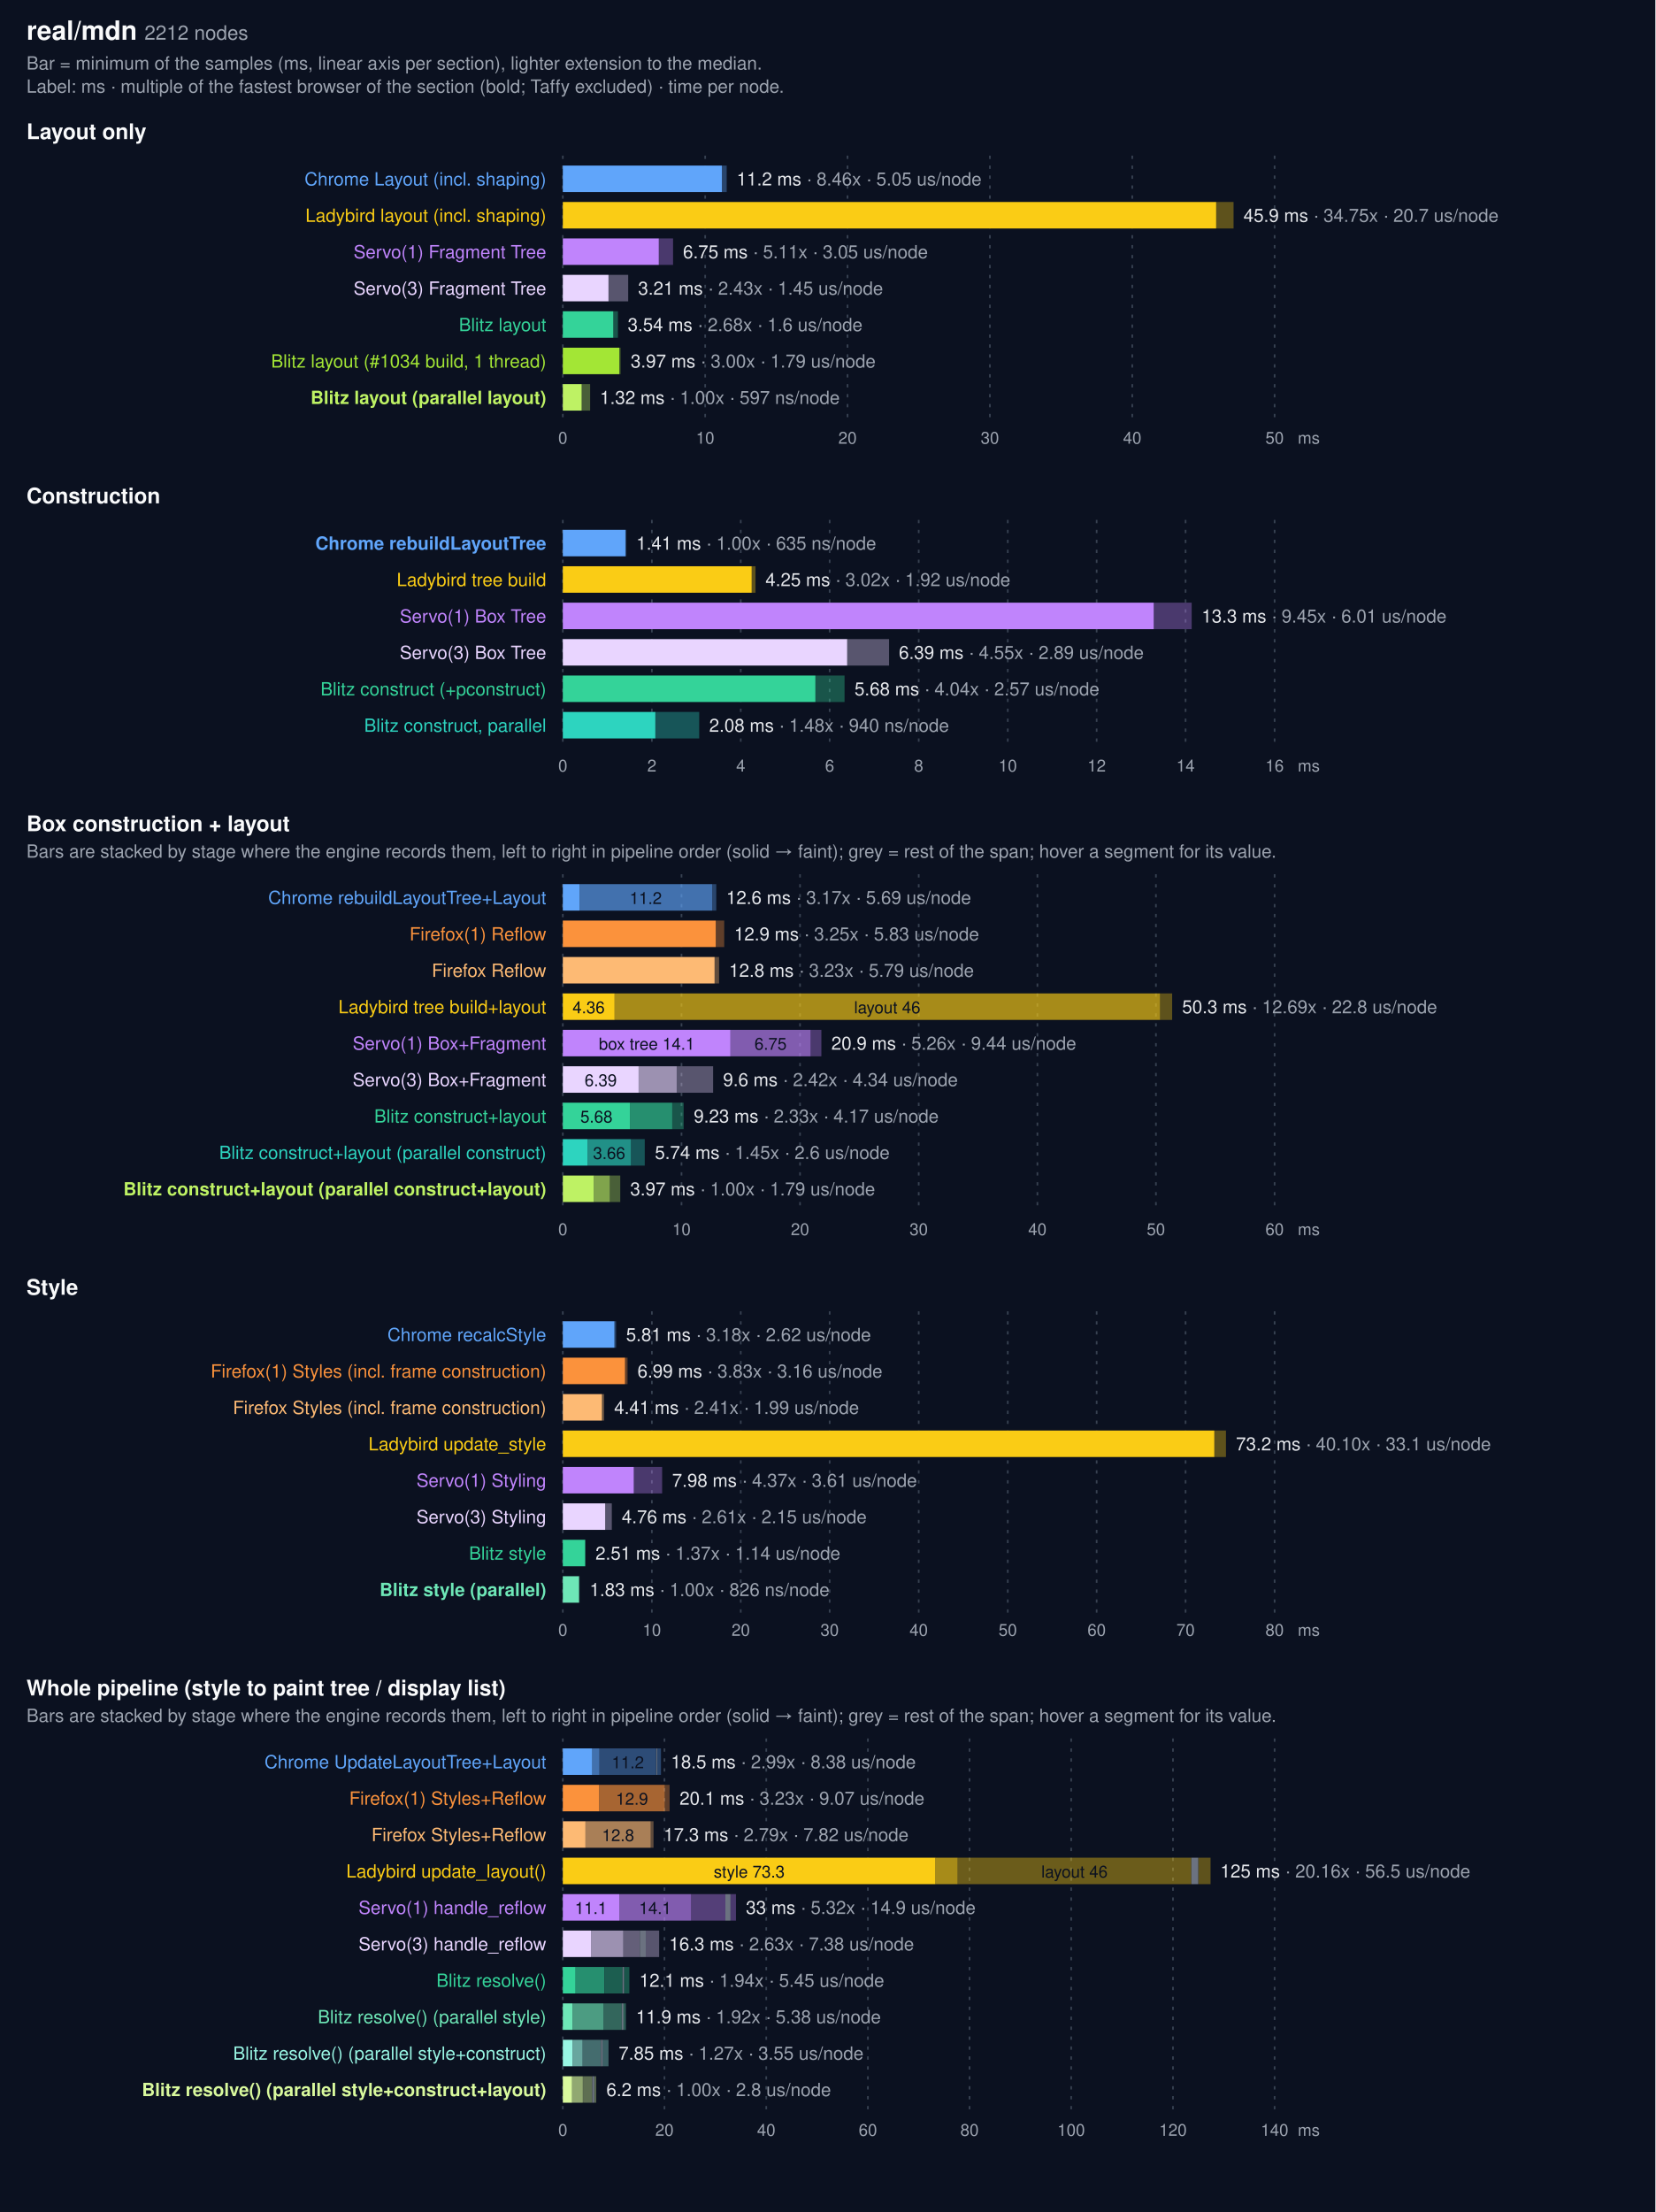
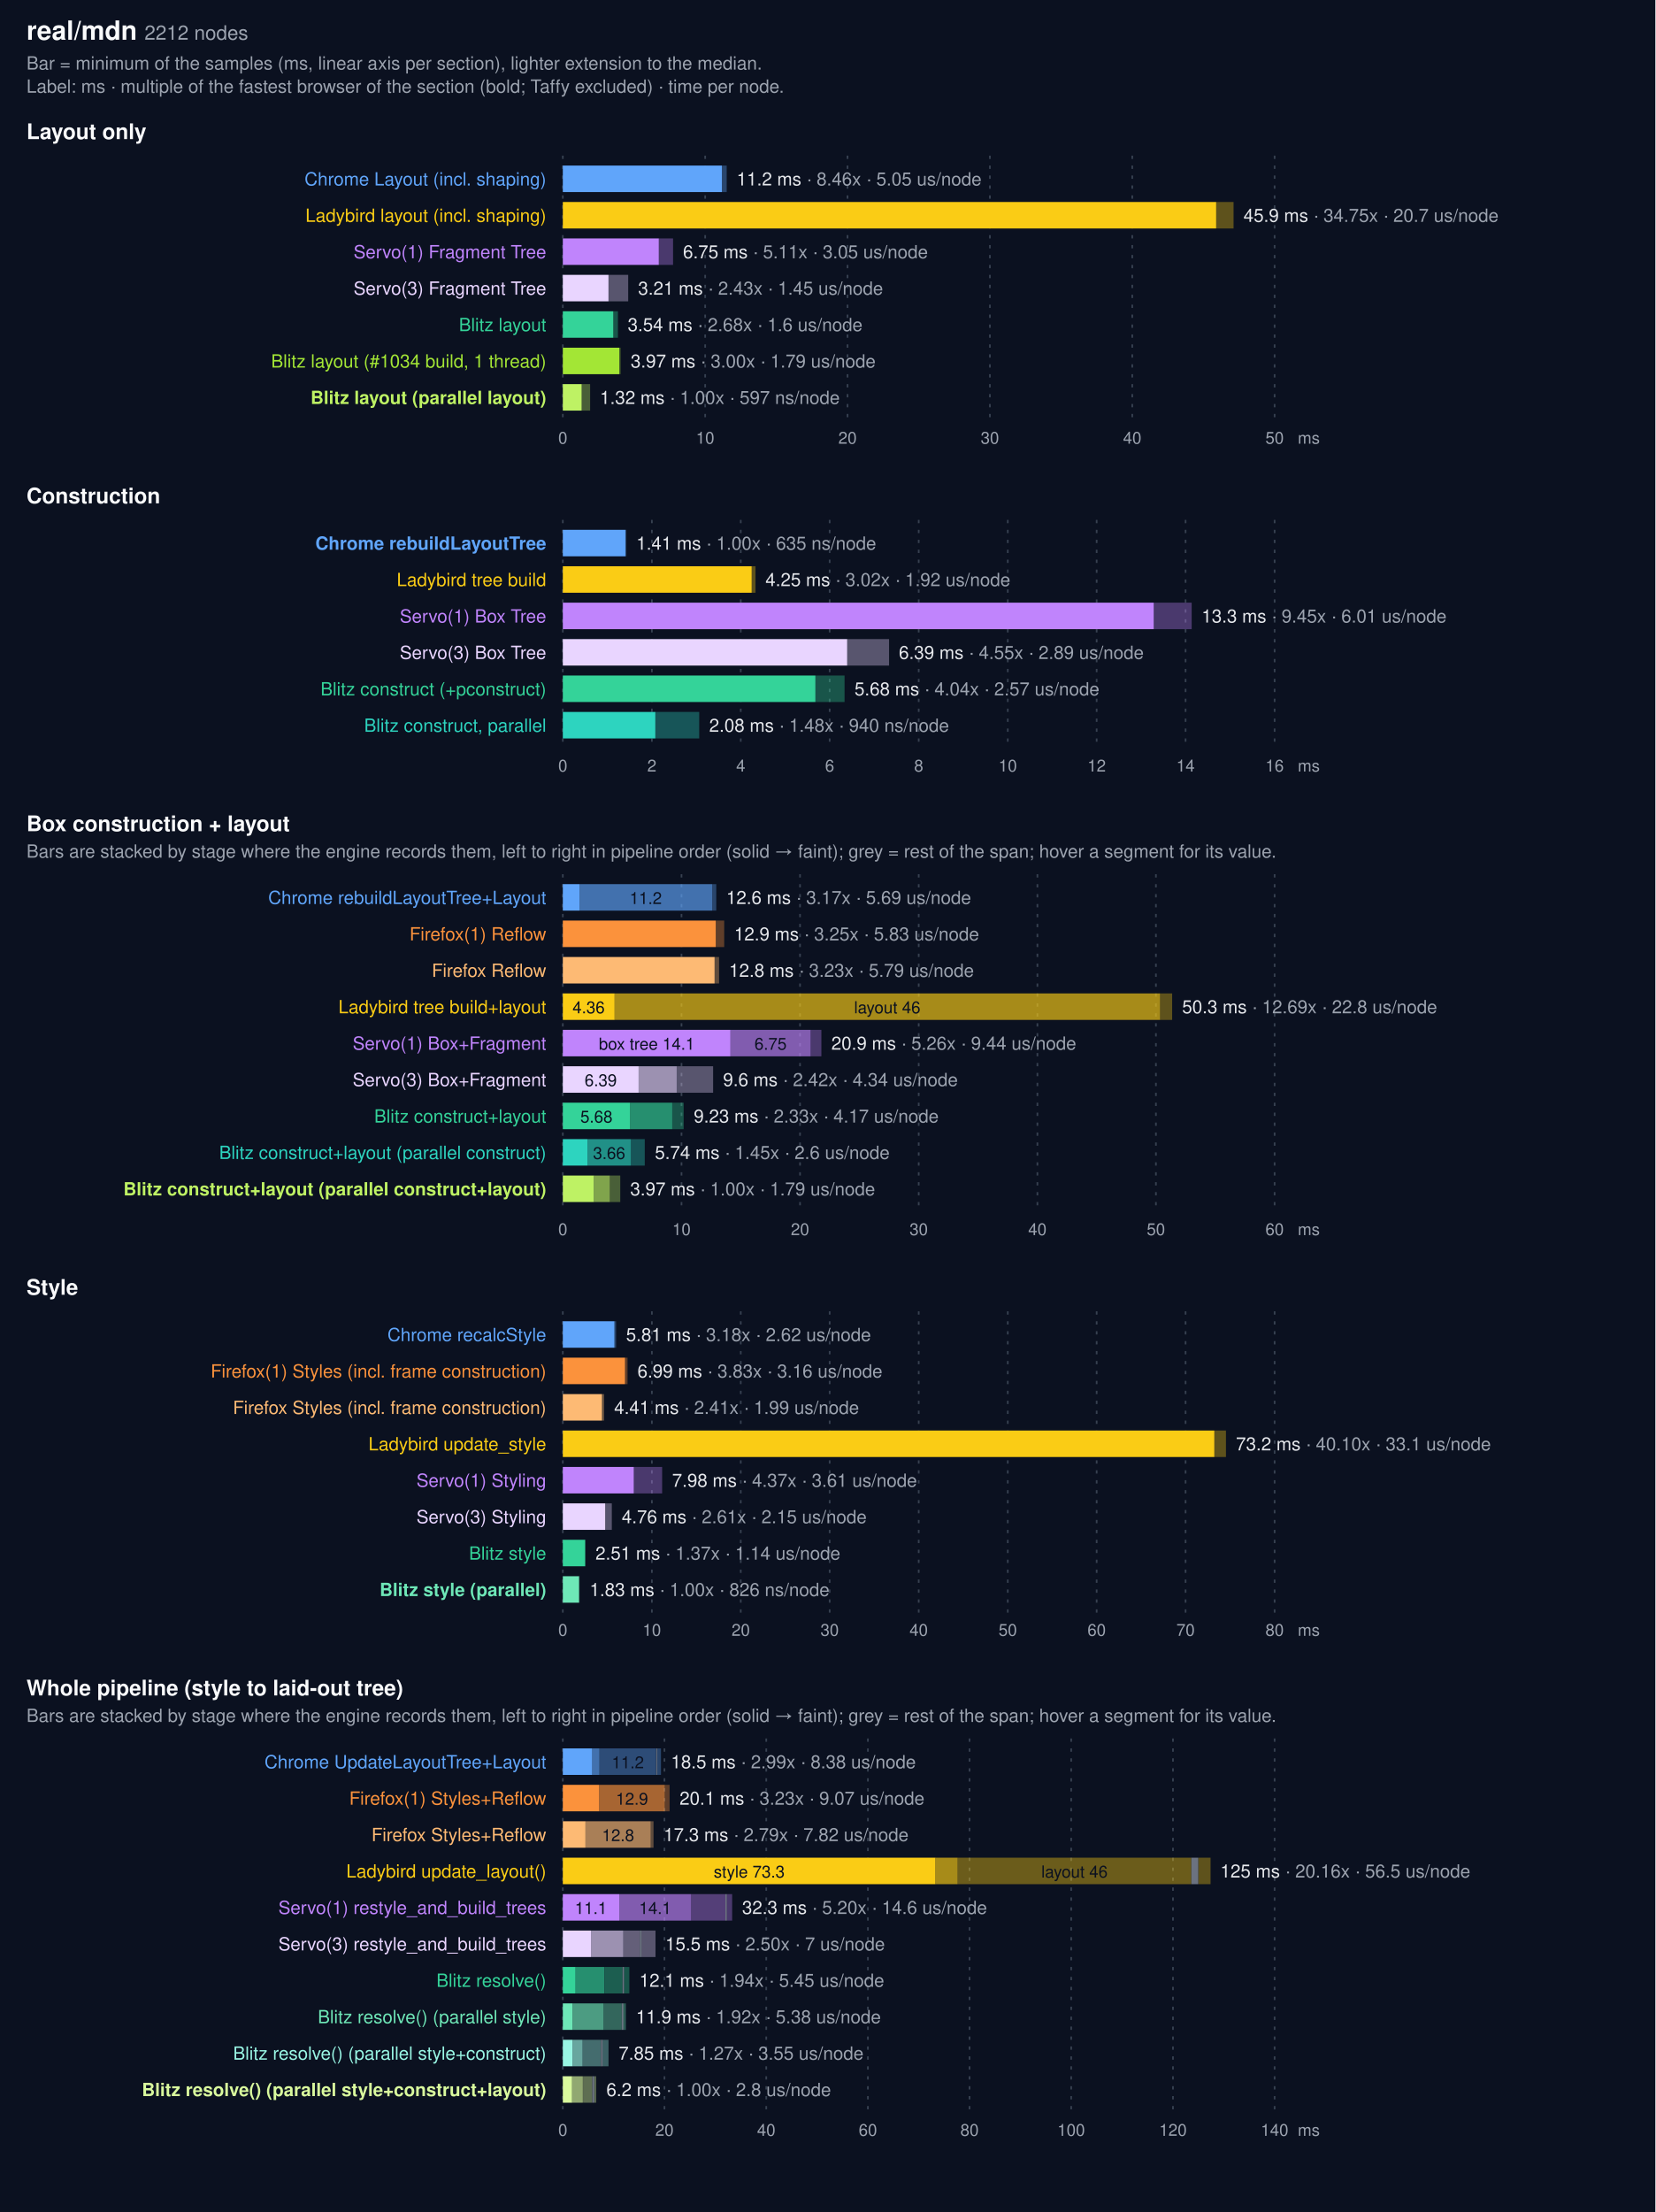
<svg xmlns="http://www.w3.org/2000/svg" width="1000" height="1336" viewBox="0 0 1000 1336" font-family="system-ui, -apple-system, Segoe UI, Helvetica, Arial, sans-serif">
  <rect width="1000" height="1336" fill="#0b1120" />
  <text x="16" y="24" fill="#f9fafb" font-size="16" font-weight="600">real/mdn <tspan fill="#9ca3af" font-size="12" font-weight="400">2212 nodes</tspan>
  </text>
  <text x="16" y="42" fill="#9ca3af" font-size="11">Bar = minimum of the samples (ms, linear axis per section), lighter extension to the median.</text>
  <text x="16" y="56" fill="#9ca3af" font-size="11">Label: ms · multiple of the fastest browser of the section (bold; Taffy excluded) · time per node.</text>
  <text x="16" y="84" fill="#f9fafb" font-size="13" font-weight="600">Layout only</text>
  <line x1="340.0" x2="340.0" y1="94" y2="254" stroke="#374151" stroke-dasharray="2 4" />
  <text x="340.0" y="268" fill="#9ca3af" font-size="10" text-anchor="middle">0</text>
  <line x1="426.0" x2="426.0" y1="94" y2="254" stroke="#374151" stroke-dasharray="2 4" />
  <text x="426.0" y="268" fill="#9ca3af" font-size="10" text-anchor="middle">10</text>
  <line x1="512.0" x2="512.0" y1="94" y2="254" stroke="#374151" stroke-dasharray="2 4" />
  <text x="512.0" y="268" fill="#9ca3af" font-size="10" text-anchor="middle">20</text>
  <line x1="598.0" x2="598.0" y1="94" y2="254" stroke="#374151" stroke-dasharray="2 4" />
  <text x="598.0" y="268" fill="#9ca3af" font-size="10" text-anchor="middle">30</text>
  <line x1="684.0" x2="684.0" y1="94" y2="254" stroke="#374151" stroke-dasharray="2 4" />
  <text x="684.0" y="268" fill="#9ca3af" font-size="10" text-anchor="middle">40</text>
  <line x1="770.0" x2="770.0" y1="94" y2="254" stroke="#374151" stroke-dasharray="2 4" />
  <text x="770.0" y="268" fill="#9ca3af" font-size="10" text-anchor="middle">50</text>
  <text x="784" y="268" fill="#9ca3af" font-size="10">ms</text>
  <text x="330" y="112" fill="#60a5fa" font-size="11" text-anchor="end">Chrome Layout (incl. shaping)</text>
  <rect x="340" y="100" width="96.1" height="16" fill="#60a5fa" />
  <rect x="436.1" y="100" width="2.9" height="16" fill="#60a5fa" opacity="0.35" />
  <text x="445.0" y="112" fill="#e5e7eb" font-size="11">11.2 ms <tspan fill="#9ca3af">· 8.46x · 5.05 us/node</tspan>
  </text>
  <text x="330" y="134" fill="#facc15" font-size="11" text-anchor="end">Ladybird layout (incl. shaping)</text>
  <rect x="340" y="122" width="394.7" height="16" fill="#facc15" />
  <rect x="734.7" y="122" width="10.5" height="16" fill="#facc15" opacity="0.35" />
  <text x="751.2" y="134" fill="#e5e7eb" font-size="11">45.9 ms <tspan fill="#9ca3af">· 34.75x · 20.7 us/node</tspan>
  </text>
  <text x="330" y="156" fill="#c084fc" font-size="11" text-anchor="end">Servo(1) Fragment Tree</text>
  <rect x="340" y="144" width="58.0" height="16" fill="#c084fc" />
  <rect x="398.0" y="144" width="8.6" height="16" fill="#c084fc" opacity="0.35" />
  <text x="412.6" y="156" fill="#e5e7eb" font-size="11">6.75 ms <tspan fill="#9ca3af">· 5.11x · 3.05 us/node</tspan>
  </text>
  <text x="330" y="178" fill="#e9d5ff" font-size="11" text-anchor="end">Servo(3) Fragment Tree</text>
  <rect x="340" y="166" width="27.6" height="16" fill="#e9d5ff" />
  <rect x="367.6" y="166" width="11.9" height="16" fill="#e9d5ff" opacity="0.35" />
  <text x="385.5" y="178" fill="#e5e7eb" font-size="11">3.21 ms <tspan fill="#9ca3af">· 2.43x · 1.45 us/node</tspan>
  </text>
  <text x="330" y="200" fill="#34d399" font-size="11" text-anchor="end">Blitz layout</text>
  <rect x="340" y="188" width="30.5" height="16" fill="#34d399" />
  <rect x="370.5" y="188" width="2.8" height="16" fill="#34d399" opacity="0.35" />
  <text x="379.2" y="200" fill="#e5e7eb" font-size="11">3.54 ms <tspan fill="#9ca3af">· 2.68x · 1.6 us/node</tspan>
  </text>
  <text x="330" y="222" fill="#a3e635" font-size="11" text-anchor="end">Blitz layout (#1034 build, 1 thread)</text>
  <rect x="340" y="210" width="34.1" height="16" fill="#a3e635" />
  <rect x="374.1" y="210" width="0.8" height="16" fill="#a3e635" opacity="0.35" />
  <text x="381.0" y="222" fill="#e5e7eb" font-size="11">3.97 ms <tspan fill="#9ca3af">· 3.00x · 1.79 us/node</tspan>
  </text>
  <text x="330" y="244" fill="#bef264" font-size="11" text-anchor="end" font-weight="700">Blitz layout (parallel layout)</text>
  <rect x="340" y="232" width="11.4" height="16" fill="#bef264" />
  <rect x="351.4" y="232" width="5.1" height="16" fill="#bef264" opacity="0.35" />
  <text x="362.4" y="244" fill="#e5e7eb" font-size="11">1.32 ms <tspan fill="#9ca3af">· 1.00x · 597 ns/node</tspan>
  </text>
  <text x="16" y="304" fill="#f9fafb" font-size="13" font-weight="600">Construction</text>
  <line x1="340.0" x2="340.0" y1="314" y2="452" stroke="#374151" stroke-dasharray="2 4" />
  <text x="340.0" y="466" fill="#9ca3af" font-size="10" text-anchor="middle">0</text>
  <line x1="393.8" x2="393.8" y1="314" y2="452" stroke="#374151" stroke-dasharray="2 4" />
  <text x="393.8" y="466" fill="#9ca3af" font-size="10" text-anchor="middle">2</text>
  <line x1="447.5" x2="447.5" y1="314" y2="452" stroke="#374151" stroke-dasharray="2 4" />
  <text x="447.5" y="466" fill="#9ca3af" font-size="10" text-anchor="middle">4</text>
  <line x1="501.2" x2="501.2" y1="314" y2="452" stroke="#374151" stroke-dasharray="2 4" />
  <text x="501.2" y="466" fill="#9ca3af" font-size="10" text-anchor="middle">6</text>
  <line x1="555.0" x2="555.0" y1="314" y2="452" stroke="#374151" stroke-dasharray="2 4" />
  <text x="555.0" y="466" fill="#9ca3af" font-size="10" text-anchor="middle">8</text>
  <line x1="608.8" x2="608.8" y1="314" y2="452" stroke="#374151" stroke-dasharray="2 4" />
  <text x="608.8" y="466" fill="#9ca3af" font-size="10" text-anchor="middle">10</text>
  <line x1="662.5" x2="662.5" y1="314" y2="452" stroke="#374151" stroke-dasharray="2 4" />
  <text x="662.5" y="466" fill="#9ca3af" font-size="10" text-anchor="middle">12</text>
  <line x1="716.2" x2="716.2" y1="314" y2="452" stroke="#374151" stroke-dasharray="2 4" />
  <text x="716.2" y="466" fill="#9ca3af" font-size="10" text-anchor="middle">14</text>
  <line x1="770.0" x2="770.0" y1="314" y2="452" stroke="#374151" stroke-dasharray="2 4" />
  <text x="770.0" y="466" fill="#9ca3af" font-size="10" text-anchor="middle">16</text>
  <text x="784" y="466" fill="#9ca3af" font-size="10">ms</text>
  <text x="330" y="332" fill="#60a5fa" font-size="11" text-anchor="end" font-weight="700">Chrome rebuildLayoutTree</text>
  <rect x="340" y="320" width="37.8" height="16" fill="#60a5fa" />
  <rect x="377.8" y="320" width="0.6" height="16" fill="#60a5fa" opacity="0.35" />
  <text x="384.4" y="332" fill="#e5e7eb" font-size="11">1.41 ms <tspan fill="#9ca3af">· 1.00x · 635 ns/node</tspan>
  </text>
  <text x="330" y="354" fill="#facc15" font-size="11" text-anchor="end">Ladybird tree build</text>
  <rect x="340" y="342" width="114.1" height="16" fill="#facc15" />
  <rect x="454.1" y="342" width="2.3" height="16" fill="#facc15" opacity="0.35" />
  <text x="462.4" y="354" fill="#e5e7eb" font-size="11">4.25 ms <tspan fill="#9ca3af">· 3.02x · 1.92 us/node</tspan>
  </text>
  <text x="330" y="376" fill="#c084fc" font-size="11" text-anchor="end">Servo(1) Box Tree</text>
  <rect x="340" y="364" width="357.0" height="16" fill="#c084fc" />
  <rect x="697.0" y="364" width="22.9" height="16" fill="#c084fc" opacity="0.35" />
  <text x="725.9" y="376" fill="#e5e7eb" font-size="11">13.3 ms <tspan fill="#9ca3af">· 9.45x · 6.01 us/node</tspan>
  </text>
  <text x="330" y="398" fill="#e9d5ff" font-size="11" text-anchor="end">Servo(3) Box Tree</text>
  <rect x="340" y="386" width="171.8" height="16" fill="#e9d5ff" />
  <rect x="511.8" y="386" width="25.3" height="16" fill="#e9d5ff" opacity="0.35" />
  <text x="543.0" y="398" fill="#e5e7eb" font-size="11">6.39 ms <tspan fill="#9ca3af">· 4.55x · 2.89 us/node</tspan>
  </text>
  <text x="330" y="420" fill="#34d399" font-size="11" text-anchor="end">Blitz construct (+pconstruct)</text>
  <rect x="340" y="408" width="152.6" height="16" fill="#34d399" />
  <rect x="492.6" y="408" width="17.6" height="16" fill="#34d399" opacity="0.35" />
  <text x="516.2" y="420" fill="#e5e7eb" font-size="11">5.68 ms <tspan fill="#9ca3af">· 4.04x · 2.57 us/node</tspan>
  </text>
  <text x="330" y="442" fill="#2dd4bf" font-size="11" text-anchor="end">Blitz construct, parallel</text>
  <rect x="340" y="430" width="55.9" height="16" fill="#2dd4bf" />
  <rect x="395.9" y="430" width="26.5" height="16" fill="#2dd4bf" opacity="0.35" />
  <text x="428.4" y="442" fill="#e5e7eb" font-size="11">2.08 ms <tspan fill="#9ca3af">· 1.48x · 940 ns/node</tspan>
  </text>
  <text x="16" y="502" fill="#f9fafb" font-size="13" font-weight="600">Box construction + layout</text>
  <text x="16" y="518" fill="#9ca3af" font-size="11">Bars are stacked by stage where the engine records them, left to right in pipeline order (solid → faint); grey = rest of the span; hover a segment for its value.</text>
  <line x1="340.0" x2="340.0" y1="528" y2="732" stroke="#374151" stroke-dasharray="2 4" />
  <text x="340.0" y="746" fill="#9ca3af" font-size="10" text-anchor="middle">0</text>
  <line x1="411.7" x2="411.7" y1="528" y2="732" stroke="#374151" stroke-dasharray="2 4" />
  <text x="411.7" y="746" fill="#9ca3af" font-size="10" text-anchor="middle">10</text>
  <line x1="483.3" x2="483.3" y1="528" y2="732" stroke="#374151" stroke-dasharray="2 4" />
  <text x="483.3" y="746" fill="#9ca3af" font-size="10" text-anchor="middle">20</text>
  <line x1="555.0" x2="555.0" y1="528" y2="732" stroke="#374151" stroke-dasharray="2 4" />
  <text x="555.0" y="746" fill="#9ca3af" font-size="10" text-anchor="middle">30</text>
  <line x1="626.7" x2="626.7" y1="528" y2="732" stroke="#374151" stroke-dasharray="2 4" />
  <text x="626.7" y="746" fill="#9ca3af" font-size="10" text-anchor="middle">40</text>
  <line x1="698.3" x2="698.3" y1="528" y2="732" stroke="#374151" stroke-dasharray="2 4" />
  <text x="698.3" y="746" fill="#9ca3af" font-size="10" text-anchor="middle">50</text>
  <line x1="770.0" x2="770.0" y1="528" y2="732" stroke="#374151" stroke-dasharray="2 4" />
  <text x="770.0" y="746" fill="#9ca3af" font-size="10" text-anchor="middle">60</text>
  <text x="784" y="746" fill="#9ca3af" font-size="10">ms</text>
  <text x="330" y="546" fill="#60a5fa" font-size="11" text-anchor="end">Chrome rebuildLayoutTree+Layout</text>
  <rect x="340.0" y="534" width="10.1" height="16" fill="#60a5fa" opacity="1.0" />
  <rect x="350.1" y="534" width="80.1" height="16" fill="#60a5fa" opacity="0.65" />
  <text x="390.1" y="546" fill="#0b1120" font-size="10" text-anchor="middle">11.2</text>
  <rect x="430.2" y="534" width="2.5" height="16" fill="#60a5fa" opacity="0.35" />
  <text x="438.7" y="546" fill="#e5e7eb" font-size="11">12.6 ms <tspan fill="#9ca3af">· 3.17x · 5.69 us/node</tspan>
  </text>
  <text x="330" y="568" fill="#fb923c" font-size="11" text-anchor="end">Firefox(1) Reflow</text>
  <rect x="340" y="556" width="92.4" height="16" fill="#fb923c" />
  <rect x="432.4" y="556" width="5.1" height="16" fill="#fb923c" opacity="0.35" />
  <text x="443.5" y="568" fill="#e5e7eb" font-size="11">12.9 ms <tspan fill="#9ca3af">· 3.25x · 5.83 us/node</tspan>
  </text>
  <text x="330" y="590" fill="#fdba74" font-size="11" text-anchor="end">Firefox Reflow</text>
  <rect x="340" y="578" width="91.7" height="16" fill="#fdba74" />
  <rect x="431.7" y="578" width="2.7" height="16" fill="#fdba74" opacity="0.35" />
  <text x="440.4" y="590" fill="#e5e7eb" font-size="11">12.8 ms <tspan fill="#9ca3af">· 3.23x · 5.79 us/node</tspan>
  </text>
  <text x="330" y="612" fill="#facc15" font-size="11" text-anchor="end">Ladybird tree build+layout</text>
  <rect x="340.0" y="600" width="31.3" height="16" fill="#facc15" opacity="1.0" />
  <text x="355.6" y="612" fill="#0b1120" font-size="10" text-anchor="middle">4.36</text>
  <rect x="371.3" y="600" width="329.5" height="16" fill="#facc15" opacity="0.65" />
  <text x="536.0" y="612" fill="#0b1120" font-size="10" text-anchor="middle">layout 46</text>
  <rect x="700.8" y="600" width="7.3" height="16" fill="#facc15" opacity="0.35" />
  <text x="714.1" y="612" fill="#e5e7eb" font-size="11">50.3 ms <tspan fill="#9ca3af">· 12.69x · 22.8 us/node</tspan>
  </text>
  <text x="330" y="634" fill="#c084fc" font-size="11" text-anchor="end">Servo(1) Box+Fragment</text>
  <rect x="340.0" y="622" width="101.3" height="16" fill="#c084fc" opacity="1.0" />
  <text x="390.7" y="634" fill="#0b1120" font-size="10" text-anchor="middle">box tree 14.1</text>
  <rect x="441.3" y="622" width="48.4" height="16" fill="#c084fc" opacity="0.65" />
  <text x="465.5" y="634" fill="#0b1120" font-size="10" text-anchor="middle">6.75</text>
  <rect x="489.7" y="622" width="6.5" height="16" fill="#c084fc" opacity="0.35" />
  <text x="502.2" y="634" fill="#e5e7eb" font-size="11">20.9 ms <tspan fill="#9ca3af">· 5.26x · 9.44 us/node</tspan>
  </text>
  <text x="330" y="656" fill="#e9d5ff" font-size="11" text-anchor="end">Servo(3) Box+Fragment</text>
  <rect x="340.0" y="644" width="45.8" height="16" fill="#e9d5ff" opacity="1.0" />
  <text x="362.9" y="656" fill="#0b1120" font-size="10" text-anchor="middle">6.39</text>
  <rect x="385.8" y="644" width="23.0" height="16" fill="#e9d5ff" opacity="0.65" />
  <rect x="408.8" y="644" width="22.0" height="16" fill="#e9d5ff" opacity="0.35" />
  <text x="436.8" y="656" fill="#e5e7eb" font-size="11">9.6 ms <tspan fill="#9ca3af">· 2.42x · 4.34 us/node</tspan>
  </text>
  <text x="330" y="678" fill="#34d399" font-size="11" text-anchor="end">Blitz construct+layout</text>
  <rect x="340.0" y="666" width="40.7" height="16" fill="#34d399" opacity="1.0" />
  <text x="360.3" y="678" fill="#0b1120" font-size="10" text-anchor="middle">5.68</text>
  <rect x="380.7" y="666" width="25.4" height="16" fill="#34d399" opacity="0.65" />
  <rect x="406.1" y="666" width="6.9" height="16" fill="#34d399" opacity="0.35" />
  <text x="419.1" y="678" fill="#e5e7eb" font-size="11">9.23 ms <tspan fill="#9ca3af">· 2.33x · 4.17 us/node</tspan>
  </text>
  <text x="330" y="700" fill="#2dd4bf" font-size="11" text-anchor="end">Blitz construct+layout (parallel construct)</text>
  <rect x="340.0" y="688" width="14.9" height="16" fill="#2dd4bf" opacity="1.0" />
  <rect x="354.9" y="688" width="26.2" height="16" fill="#2dd4bf" opacity="0.65" />
  <text x="368.0" y="700" fill="#0b1120" font-size="10" text-anchor="middle">3.66</text>
  <rect x="381.1" y="688" width="8.4" height="16" fill="#2dd4bf" opacity="0.35" />
  <text x="395.6" y="700" fill="#e5e7eb" font-size="11">5.74 ms <tspan fill="#9ca3af">· 1.45x · 2.6 us/node</tspan>
  </text>
  <text x="330" y="722" fill="#bef264" font-size="11" text-anchor="end" font-weight="700">Blitz construct+layout (parallel construct+layout)</text>
  <rect x="340.0" y="710" width="18.8" height="16" fill="#bef264" opacity="1.0" />
  <rect x="358.8" y="710" width="9.6" height="16" fill="#bef264" opacity="0.65" />
  <rect x="368.4" y="710" width="6.3" height="16" fill="#bef264" opacity="0.35" />
  <text x="380.7" y="722" fill="#e5e7eb" font-size="11">3.97 ms <tspan fill="#9ca3af">· 1.00x · 1.79 us/node</tspan>
  </text>
  <text x="16" y="782" fill="#f9fafb" font-size="13" font-weight="600">Style</text>
  <line x1="340.0" x2="340.0" y1="792" y2="974" stroke="#374151" stroke-dasharray="2 4" />
  <text x="340.0" y="988" fill="#9ca3af" font-size="10" text-anchor="middle">0</text>
  <line x1="393.8" x2="393.8" y1="792" y2="974" stroke="#374151" stroke-dasharray="2 4" />
  <text x="393.8" y="988" fill="#9ca3af" font-size="10" text-anchor="middle">10</text>
  <line x1="447.5" x2="447.5" y1="792" y2="974" stroke="#374151" stroke-dasharray="2 4" />
  <text x="447.5" y="988" fill="#9ca3af" font-size="10" text-anchor="middle">20</text>
  <line x1="501.2" x2="501.2" y1="792" y2="974" stroke="#374151" stroke-dasharray="2 4" />
  <text x="501.2" y="988" fill="#9ca3af" font-size="10" text-anchor="middle">30</text>
  <line x1="555.0" x2="555.0" y1="792" y2="974" stroke="#374151" stroke-dasharray="2 4" />
  <text x="555.0" y="988" fill="#9ca3af" font-size="10" text-anchor="middle">40</text>
  <line x1="608.8" x2="608.8" y1="792" y2="974" stroke="#374151" stroke-dasharray="2 4" />
  <text x="608.8" y="988" fill="#9ca3af" font-size="10" text-anchor="middle">50</text>
  <line x1="662.5" x2="662.5" y1="792" y2="974" stroke="#374151" stroke-dasharray="2 4" />
  <text x="662.5" y="988" fill="#9ca3af" font-size="10" text-anchor="middle">60</text>
  <line x1="716.2" x2="716.2" y1="792" y2="974" stroke="#374151" stroke-dasharray="2 4" />
  <text x="716.2" y="988" fill="#9ca3af" font-size="10" text-anchor="middle">70</text>
  <line x1="770.0" x2="770.0" y1="792" y2="974" stroke="#374151" stroke-dasharray="2 4" />
  <text x="770.0" y="988" fill="#9ca3af" font-size="10" text-anchor="middle">80</text>
  <text x="784" y="988" fill="#9ca3af" font-size="10">ms</text>
  <text x="330" y="810" fill="#60a5fa" font-size="11" text-anchor="end">Chrome recalcStyle</text>
  <rect x="340" y="798" width="31.2" height="16" fill="#60a5fa" />
  <rect x="371.2" y="798" width="1.0" height="16" fill="#60a5fa" opacity="0.35" />
  <text x="378.2" y="810" fill="#e5e7eb" font-size="11">5.81 ms <tspan fill="#9ca3af">· 3.18x · 2.62 us/node</tspan>
  </text>
  <text x="330" y="832" fill="#fb923c" font-size="11" text-anchor="end">Firefox(1) Styles (incl. frame construction)</text>
  <rect x="340" y="820" width="37.6" height="16" fill="#fb923c" />
  <rect x="377.6" y="820" width="1.5" height="16" fill="#fb923c" opacity="0.35" />
  <text x="385.1" y="832" fill="#e5e7eb" font-size="11">6.99 ms <tspan fill="#9ca3af">· 3.83x · 3.16 us/node</tspan>
  </text>
  <text x="330" y="854" fill="#fdba74" font-size="11" text-anchor="end">Firefox Styles (incl. frame construction)</text>
  <rect x="340" y="842" width="23.7" height="16" fill="#fdba74" />
  <rect x="363.7" y="842" width="1.3" height="16" fill="#fdba74" opacity="0.35" />
  <text x="371.0" y="854" fill="#e5e7eb" font-size="11">4.41 ms <tspan fill="#9ca3af">· 2.41x · 1.99 us/node</tspan>
  </text>
  <text x="330" y="876" fill="#facc15" font-size="11" text-anchor="end">Ladybird update_style</text>
  <rect x="340" y="864" width="393.6" height="16" fill="#facc15" />
  <rect x="733.6" y="864" width="7.0" height="16" fill="#facc15" opacity="0.35" />
  <text x="746.6" y="876" fill="#e5e7eb" font-size="11">73.2 ms <tspan fill="#9ca3af">· 40.10x · 33.1 us/node</tspan>
  </text>
  <text x="330" y="898" fill="#c084fc" font-size="11" text-anchor="end">Servo(1) Styling</text>
  <rect x="340" y="886" width="42.9" height="16" fill="#c084fc" />
  <rect x="382.9" y="886" width="17.1" height="16" fill="#c084fc" opacity="0.35" />
  <text x="406.0" y="898" fill="#e5e7eb" font-size="11">7.98 ms <tspan fill="#9ca3af">· 4.37x · 3.61 us/node</tspan>
  </text>
  <text x="330" y="920" fill="#e9d5ff" font-size="11" text-anchor="end">Servo(3) Styling</text>
  <rect x="340" y="908" width="25.6" height="16" fill="#e9d5ff" />
  <rect x="365.6" y="908" width="4.0" height="16" fill="#e9d5ff" opacity="0.35" />
  <text x="375.6" y="920" fill="#e5e7eb" font-size="11">4.76 ms <tspan fill="#9ca3af">· 2.61x · 2.15 us/node</tspan>
  </text>
  <text x="330" y="942" fill="#34d399" font-size="11" text-anchor="end">Blitz style</text>
  <rect x="340" y="930" width="13.5" height="16" fill="#34d399" />
  <rect x="353.5" y="930" width="0.2" height="16" fill="#34d399" opacity="0.35" />
  <text x="359.7" y="942" fill="#e5e7eb" font-size="11">2.51 ms <tspan fill="#9ca3af">· 1.37x · 1.14 us/node</tspan>
  </text>
  <text x="330" y="964" fill="#6ee7b7" font-size="11" text-anchor="end" font-weight="700">Blitz style (parallel)</text>
  <rect x="340" y="952" width="9.8" height="16" fill="#6ee7b7" />
  <rect x="349.8" y="952" width="0.3" height="16" fill="#6ee7b7" opacity="0.35" />
  <text x="356.2" y="964" fill="#e5e7eb" font-size="11">1.83 ms <tspan fill="#9ca3af">· 1.00x · 826 ns/node</tspan>
  </text>
-   <text x="16" y="1024" fill="#f9fafb" font-size="13" font-weight="600">Whole pipeline (style to paint tree / display list)</text>
+   <text x="16" y="1024" fill="#f9fafb" font-size="13" font-weight="600">Whole pipeline (style to laid-out tree)</text>
  <text x="16" y="1040" fill="#9ca3af" font-size="11">Bars are stacked by stage where the engine records them, left to right in pipeline order (solid → faint); grey = rest of the span; hover a segment for its value.</text>
  <line x1="340.0" x2="340.0" y1="1050" y2="1276" stroke="#374151" stroke-dasharray="2 4" />
  <text x="340.0" y="1290" fill="#9ca3af" font-size="10" text-anchor="middle">0</text>
  <line x1="401.4" x2="401.4" y1="1050" y2="1276" stroke="#374151" stroke-dasharray="2 4" />
  <text x="401.4" y="1290" fill="#9ca3af" font-size="10" text-anchor="middle">20</text>
  <line x1="462.9" x2="462.9" y1="1050" y2="1276" stroke="#374151" stroke-dasharray="2 4" />
  <text x="462.9" y="1290" fill="#9ca3af" font-size="10" text-anchor="middle">40</text>
  <line x1="524.3" x2="524.3" y1="1050" y2="1276" stroke="#374151" stroke-dasharray="2 4" />
  <text x="524.3" y="1290" fill="#9ca3af" font-size="10" text-anchor="middle">60</text>
  <line x1="585.7" x2="585.7" y1="1050" y2="1276" stroke="#374151" stroke-dasharray="2 4" />
  <text x="585.7" y="1290" fill="#9ca3af" font-size="10" text-anchor="middle">80</text>
  <line x1="647.1" x2="647.1" y1="1050" y2="1276" stroke="#374151" stroke-dasharray="2 4" />
  <text x="647.1" y="1290" fill="#9ca3af" font-size="10" text-anchor="middle">100</text>
  <line x1="708.6" x2="708.6" y1="1050" y2="1276" stroke="#374151" stroke-dasharray="2 4" />
  <text x="708.6" y="1290" fill="#9ca3af" font-size="10" text-anchor="middle">120</text>
  <line x1="770.0" x2="770.0" y1="1050" y2="1276" stroke="#374151" stroke-dasharray="2 4" />
  <text x="770.0" y="1290" fill="#9ca3af" font-size="10" text-anchor="middle">140</text>
  <text x="784" y="1290" fill="#9ca3af" font-size="10">ms</text>
  <text x="330" y="1068" fill="#60a5fa" font-size="11" text-anchor="end">Chrome UpdateLayoutTree+Layout</text>
  <rect x="340.0" y="1056" width="17.8" height="16" fill="#60a5fa" opacity="1.0" />
  <rect x="357.8" y="1056" width="4.3" height="16" fill="#60a5fa" opacity="0.65" />
  <rect x="362.1" y="1056" width="34.3" height="16" fill="#60a5fa" opacity="0.4" />
  <text x="379.3" y="1068" fill="#0b1120" font-size="10" text-anchor="middle">11.2</text>
  <rect x="396.5" y="1056" width="0.5" height="16" fill="#6b7280" opacity="1.0" />
  <rect x="397.0" y="1056" width="2.3" height="16" fill="#60a5fa" opacity="0.35" />
  <text x="405.3" y="1068" fill="#e5e7eb" font-size="11">18.5 ms <tspan fill="#9ca3af">· 2.99x · 8.38 us/node</tspan>
  </text>
  <text x="330" y="1090" fill="#fb923c" font-size="11" text-anchor="end">Firefox(1) Styles+Reflow</text>
  <rect x="340.0" y="1078" width="22.0" height="16" fill="#fb923c" opacity="1.0" />
  <rect x="362.0" y="1078" width="39.6" height="16" fill="#fb923c" opacity="0.65" />
  <text x="381.8" y="1090" fill="#0b1120" font-size="10" text-anchor="middle">12.9</text>
  <rect x="401.6" y="1078" width="2.9" height="16" fill="#fb923c" opacity="0.35" />
  <text x="410.5" y="1090" fill="#e5e7eb" font-size="11">20.1 ms <tspan fill="#9ca3af">· 3.23x · 9.07 us/node</tspan>
  </text>
  <text x="330" y="1112" fill="#fdba74" font-size="11" text-anchor="end">Firefox Styles+Reflow</text>
  <rect x="340.0" y="1100" width="13.7" height="16" fill="#fdba74" opacity="1.0" />
  <rect x="353.7" y="1100" width="39.4" height="16" fill="#fdba74" opacity="0.65" />
  <text x="373.4" y="1112" fill="#0b1120" font-size="10" text-anchor="middle">12.8</text>
  <rect x="393.1" y="1100" width="1.7" height="16" fill="#fdba74" opacity="0.35" />
  <text x="400.9" y="1112" fill="#e5e7eb" font-size="11">17.3 ms <tspan fill="#9ca3af">· 2.79x · 7.82 us/node</tspan>
  </text>
  <text x="330" y="1134" fill="#facc15" font-size="11" text-anchor="end">Ladybird update_layout()</text>
  <rect x="340.0" y="1122" width="225.1" height="16" fill="#facc15" opacity="1.0" />
  <text x="452.6" y="1134" fill="#0b1120" font-size="10" text-anchor="middle">style 73.3</text>
  <rect x="565.1" y="1122" width="13.4" height="16" fill="#facc15" opacity="0.65" />
  <rect x="578.5" y="1122" width="141.2" height="16" fill="#facc15" opacity="0.4" />
  <text x="649.1" y="1134" fill="#0b1120" font-size="10" text-anchor="middle">layout 46</text>
  <rect x="719.7" y="1122" width="4.2" height="16" fill="#6b7280" opacity="1.0" />
  <rect x="724.0" y="1122" width="7.3" height="16" fill="#facc15" opacity="0.35" />
  <text x="737.2" y="1134" fill="#e5e7eb" font-size="11">125 ms <tspan fill="#9ca3af">· 20.16x · 56.5 us/node</tspan>
  </text>
-   <text x="330" y="1156" fill="#c084fc" font-size="11" text-anchor="end">Servo(1) handle_reflow</text>
+   <text x="330" y="1156" fill="#c084fc" font-size="11" text-anchor="end">Servo(1) restyle_and_build_trees</text>
  <rect x="340.0" y="1144" width="34.1" height="16" fill="#c084fc" opacity="1.0" />
  <text x="357.0" y="1156" fill="#0b1120" font-size="10" text-anchor="middle">11.1</text>
  <rect x="374.1" y="1144" width="43.4" height="16" fill="#c084fc" opacity="0.65" />
  <text x="395.8" y="1156" fill="#0b1120" font-size="10" text-anchor="middle">14.1</text>
  <rect x="417.5" y="1144" width="20.7" height="16" fill="#c084fc" opacity="0.4" />
-   <rect x="438.2" y="1144" width="3.1" height="16" fill="#6b7280" opacity="1.0" />
-   <rect x="441.3" y="1144" width="3.3" height="16" fill="#c084fc" opacity="0.35" />
-   <text x="450.6" y="1156" fill="#e5e7eb" font-size="11">33 ms <tspan fill="#9ca3af">· 5.32x · 14.9 us/node</tspan>
-   </text>
-   <text x="330" y="1178" fill="#e9d5ff" font-size="11" text-anchor="end">Servo(3) handle_reflow</text>
+   <rect x="438.2" y="1144" width="0.9" height="16" fill="#6b7280" opacity="1.0" />
+   <rect x="439.1" y="1144" width="3.2" height="16" fill="#c084fc" opacity="0.35" />
+   <text x="448.3" y="1156" fill="#e5e7eb" font-size="11">32.3 ms <tspan fill="#9ca3af">· 5.20x · 14.6 us/node</tspan>
+   </text>
+   <text x="330" y="1178" fill="#e9d5ff" font-size="11" text-anchor="end">Servo(3) restyle_and_build_trees</text>
  <rect x="340.0" y="1166" width="17.0" height="16" fill="#e9d5ff" opacity="1.0" />
  <rect x="357.0" y="1166" width="19.6" height="16" fill="#e9d5ff" opacity="0.65" />
  <rect x="376.7" y="1166" width="9.8" height="16" fill="#e9d5ff" opacity="0.4" />
-   <rect x="386.5" y="1166" width="3.6" height="16" fill="#6b7280" opacity="1.0" />
-   <rect x="390.1" y="1166" width="8.1" height="16" fill="#e9d5ff" opacity="0.35" />
-   <text x="404.2" y="1178" fill="#e5e7eb" font-size="11">16.3 ms <tspan fill="#9ca3af">· 2.63x · 7.38 us/node</tspan>
+   <rect x="386.5" y="1166" width="1.1" height="16" fill="#6b7280" opacity="1.0" />
+   <rect x="387.6" y="1166" width="8.4" height="16" fill="#e9d5ff" opacity="0.35" />
+   <text x="401.9" y="1178" fill="#e5e7eb" font-size="11">15.5 ms <tspan fill="#9ca3af">· 2.50x · 7 us/node</tspan>
  </text>
  <text x="330" y="1200" fill="#34d399" font-size="11" text-anchor="end">Blitz resolve()</text>
  <rect x="340.0" y="1188" width="7.7" height="16" fill="#34d399" opacity="1.0" />
  <rect x="347.7" y="1188" width="17.4" height="16" fill="#34d399" opacity="0.65" />
  <rect x="365.2" y="1188" width="10.9" height="16" fill="#34d399" opacity="0.4" />
  <rect x="376.1" y="1188" width="0.9" height="16" fill="#6b7280" opacity="1.0" />
  <rect x="377.0" y="1188" width="3.2" height="16" fill="#34d399" opacity="0.35" />
  <text x="386.2" y="1200" fill="#e5e7eb" font-size="11">12.1 ms <tspan fill="#9ca3af">· 1.94x · 5.45 us/node</tspan>
  </text>
  <text x="330" y="1222" fill="#6ee7b7" font-size="11" text-anchor="end">Blitz resolve() (parallel style)</text>
  <rect x="340.0" y="1210" width="5.9" height="16" fill="#6ee7b7" opacity="1.0" />
  <rect x="345.9" y="1210" width="18.6" height="16" fill="#6ee7b7" opacity="0.65" />
  <rect x="364.5" y="1210" width="11.1" height="16" fill="#6ee7b7" opacity="0.4" />
  <rect x="375.6" y="1210" width="1.0" height="16" fill="#6b7280" opacity="1.0" />
  <rect x="376.5" y="1210" width="1.6" height="16" fill="#6ee7b7" opacity="0.35" />
  <text x="384.2" y="1222" fill="#e5e7eb" font-size="11">11.9 ms <tspan fill="#9ca3af">· 1.92x · 5.38 us/node</tspan>
  </text>
  <text x="330" y="1244" fill="#99f6e4" font-size="11" text-anchor="end">Blitz resolve() (parallel style+construct)</text>
  <rect x="340.0" y="1232" width="5.9" height="16" fill="#99f6e4" opacity="1.0" />
  <rect x="345.9" y="1232" width="6.0" height="16" fill="#99f6e4" opacity="0.65" />
  <rect x="351.9" y="1232" width="11.2" height="16" fill="#99f6e4" opacity="0.4" />
  <rect x="363.1" y="1232" width="1.0" height="16" fill="#6b7280" opacity="1.0" />
  <rect x="364.1" y="1232" width="3.5" height="16" fill="#99f6e4" opacity="0.35" />
  <text x="373.7" y="1244" fill="#e5e7eb" font-size="11">7.85 ms <tspan fill="#9ca3af">· 1.27x · 3.55 us/node</tspan>
  </text>
  <text x="330" y="1266" fill="#d9f99d" font-size="11" text-anchor="end" font-weight="700">Blitz resolve() (parallel style+construct+layout)</text>
  <rect x="340.0" y="1254" width="5.6" height="16" fill="#d9f99d" opacity="1.0" />
  <rect x="345.6" y="1254" width="6.5" height="16" fill="#d9f99d" opacity="0.65" />
  <rect x="352.2" y="1254" width="5.6" height="16" fill="#d9f99d" opacity="0.4" />
  <rect x="357.8" y="1254" width="1.2" height="16" fill="#6b7280" opacity="1.0" />
  <rect x="359.0" y="1254" width="1.2" height="16" fill="#d9f99d" opacity="0.35" />
  <text x="366.3" y="1266" fill="#e5e7eb" font-size="11">6.2 ms <tspan fill="#9ca3af">· 1.00x · 2.8 us/node</tspan>
  </text>
</svg>
